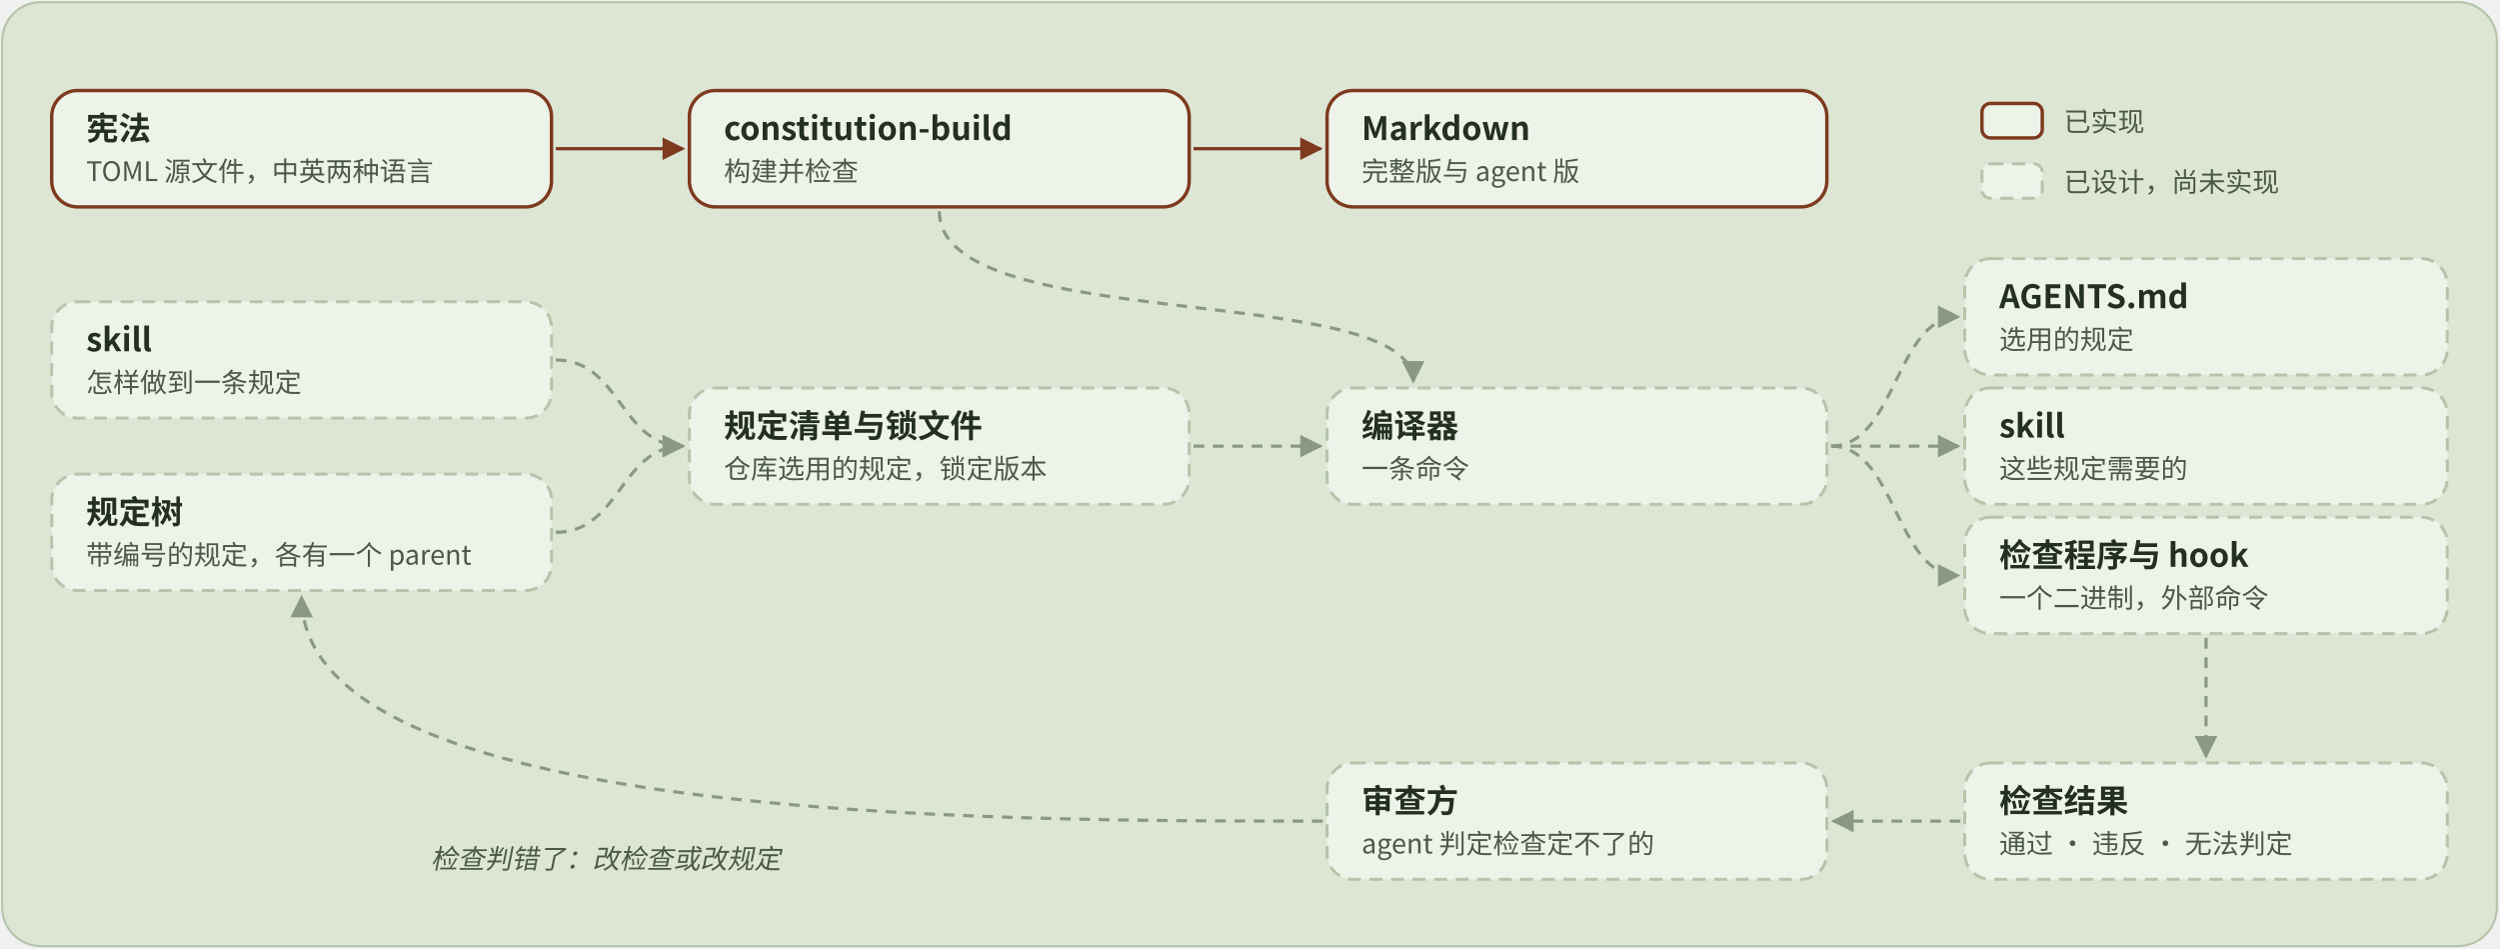
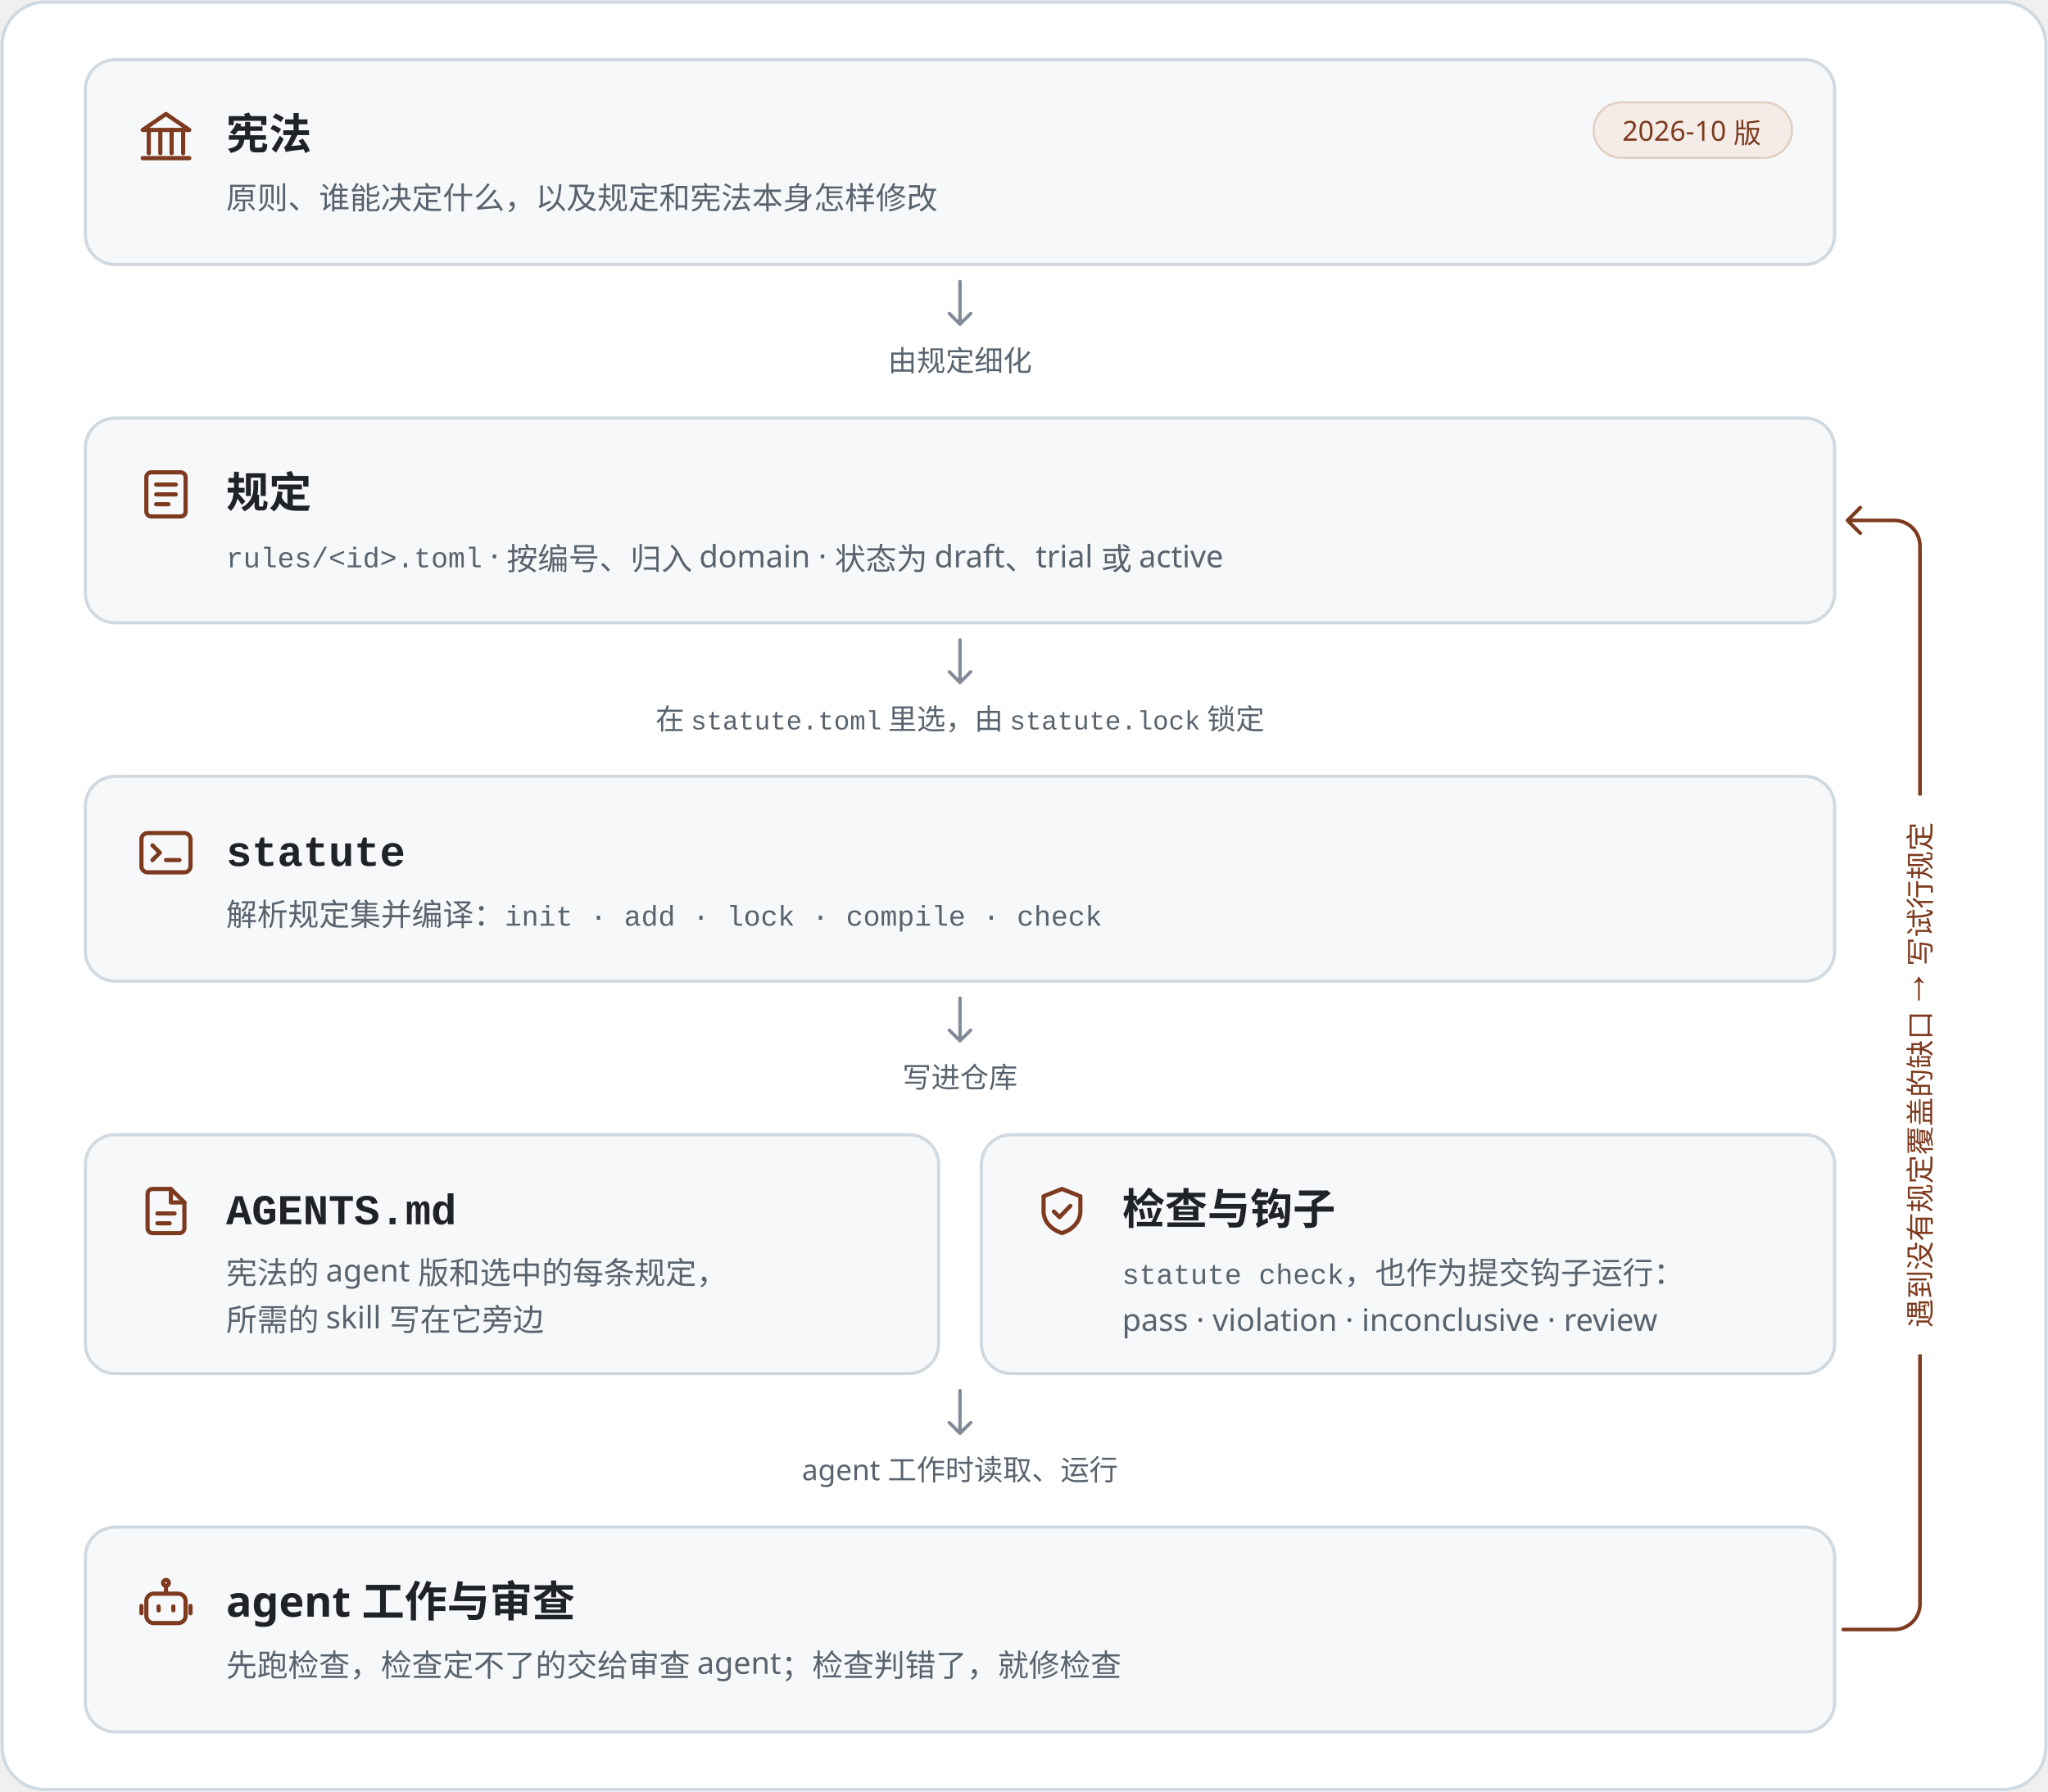
- <svg xmlns="http://www.w3.org/2000/svg" viewBox="0 0 1160 440" width="1160" height="440" role="img" aria-label="Agent 宪法的各部分怎样连起来：宪法目前已能构建成 Markdown；规定树、skill、每个仓库的规定清单、编译器、检查与审查回路已设计，尚未实现。">
-   <defs>
-     <marker id="a" viewBox="0 0 10 10" refX="9" refY="5" markerWidth="7" markerHeight="7" orient="auto-start-reverse">
-       <path d="M0 0 L10 5 L0 10 z" fill="#8a9a82" />
-     </marker>
-     <marker id="b" viewBox="0 0 10 10" refX="9" refY="5" markerWidth="7" markerHeight="7" orient="auto-start-reverse">
-       <path d="M0 0 L10 5 L0 10 z" fill="#7d3a1e" />
-     </marker>
-   </defs>
-   <g font-family="-apple-system, BlinkMacSystemFont, &quot;Segoe UI&quot;, &quot;PingFang SC&quot;, &quot;Hiragino Sans GB&quot;, &quot;Microsoft YaHei&quot;, &quot;Noto Sans CJK SC&quot;, Helvetica, Arial, sans-serif">
-     <rect x="1" y="1" width="1158" height="438" rx="18" fill="#dde6d5" stroke="#b5c4aa" />
-     <rect x="920" y="48" width="28" height="16" rx="4" fill="#eef3ea" stroke="#7d3a1e" stroke-width="1.6" />
-     <text x="958" y="61" font-size="12.5" fill="#4b5946">已实现</text>
-     <rect x="920" y="76" width="28" height="16" rx="4" fill="#eef3ea" stroke="#b5c4aa" stroke-width="1.4" stroke-dasharray="6 4" />
-     <text x="958" y="89" font-size="12.5" fill="#4b5946">已设计，尚未实现</text>
-     <path d="M258 69.0 C288.0 69.0 288.0 69.0 317 69.0" fill="none" stroke="#7d3a1e" stroke-width="1.5" marker-end="url(#b)" />
-     <path d="M554 69.0 C584.0 69.0 584.0 69.0 613 69.0" fill="none" stroke="#7d3a1e" stroke-width="1.5" marker-end="url(#b)" />
-     <path d="M436.0 98 C436.0 156 656 130 656 177" fill="none" stroke="#8a9a82" stroke-width="1.5" stroke-dasharray="5 4" marker-end="url(#a)" />
-     <path d="M258 167.0 C288.0 167.0 288.0 207.0 317 207.0" fill="none" stroke="#8a9a82" stroke-width="1.5" stroke-dasharray="5 4" marker-end="url(#a)" />
-     <path d="M258 247.0 C288.0 247.0 288.0 207.0 317 207.0" fill="none" stroke="#8a9a82" stroke-width="1.5" stroke-dasharray="5 4" marker-end="url(#a)" />
-     <path d="M554 207.0 C584.0 207.0 584.0 207.0 613 207.0" fill="none" stroke="#8a9a82" stroke-width="1.5" stroke-dasharray="5 4" marker-end="url(#a)" />
-     <path d="M850 207.0 C880.0 207.0 880.0 147.0 909 147.0" fill="none" stroke="#8a9a82" stroke-width="1.5" stroke-dasharray="5 4" marker-end="url(#a)" />
-     <path d="M850 207.0 C880.0 207.0 880.0 207.0 909 207.0" fill="none" stroke="#8a9a82" stroke-width="1.5" stroke-dasharray="5 4" marker-end="url(#a)" />
-     <path d="M850 207.0 C880.0 207.0 880.0 267.0 909 267.0" fill="none" stroke="#8a9a82" stroke-width="1.5" stroke-dasharray="5 4" marker-end="url(#a)" />
-     <path d="M1024.0 296 L1024.0 351" fill="none" stroke="#8a9a82" stroke-width="1.5" stroke-dasharray="5 4" marker-end="url(#a)" />
-     <path d="M910 381.0 L851 381.0" fill="none" stroke="#8a9a82" stroke-width="1.5" stroke-dasharray="5 4" marker-end="url(#a)" />
-     <path d="M614 381.0 C456 381.0 140.0 381.0 140.0 277" fill="none" stroke="#8a9a82" stroke-width="1.5" stroke-dasharray="5 4" marker-end="url(#a)" />
-     <text x="200.0" y="403.0" font-size="12.5" font-style="italic" fill="#4b5946">检查判错了：改检查或改规定</text>
-     <rect x="24" y="42" width="232" height="54" rx="12" fill="#eef3ea" stroke="#7d3a1e" stroke-width="1.6" />
-     <text x="40" y="65" font-size="15" font-weight="600" fill="#23301f">宪法</text>
-     <text x="40" y="84" font-size="12.5" fill="#4b5946">TOML 源文件，中英两种语言</text>
-     <rect x="320" y="42" width="232" height="54" rx="12" fill="#eef3ea" stroke="#7d3a1e" stroke-width="1.6" />
-     <text x="336" y="65" font-size="15" font-weight="600" fill="#23301f">constitution-build</text>
-     <text x="336" y="84" font-size="12.5" fill="#4b5946">构建并检查</text>
-     <rect x="616" y="42" width="232" height="54" rx="12" fill="#eef3ea" stroke="#7d3a1e" stroke-width="1.6" />
-     <text x="632" y="65" font-size="15" font-weight="600" fill="#23301f">Markdown</text>
-     <text x="632" y="84" font-size="12.5" fill="#4b5946">完整版与 agent 版</text>
-     <rect x="24" y="140" width="232" height="54" rx="12" fill="#eef3ea" stroke="#b5c4aa" stroke-width="1.4" stroke-dasharray="6 4" />
-     <text x="40" y="163" font-size="15" font-weight="600" fill="#23301f">skill</text>
-     <text x="40" y="182" font-size="12.5" fill="#4b5946">怎样做到一条规定</text>
-     <rect x="24" y="220" width="232" height="54" rx="12" fill="#eef3ea" stroke="#b5c4aa" stroke-width="1.4" stroke-dasharray="6 4" />
-     <text x="40" y="243" font-size="15" font-weight="600" fill="#23301f">规定树</text>
-     <text x="40" y="262" font-size="12.5" fill="#4b5946">带编号的规定，各有一个 parent</text>
-     <rect x="320" y="180" width="232" height="54" rx="12" fill="#eef3ea" stroke="#b5c4aa" stroke-width="1.4" stroke-dasharray="6 4" />
-     <text x="336" y="203" font-size="15" font-weight="600" fill="#23301f">规定清单与锁文件</text>
-     <text x="336" y="222" font-size="12.5" fill="#4b5946">仓库选用的规定，锁定版本</text>
-     <rect x="616" y="180" width="232" height="54" rx="12" fill="#eef3ea" stroke="#b5c4aa" stroke-width="1.4" stroke-dasharray="6 4" />
-     <text x="632" y="203" font-size="15" font-weight="600" fill="#23301f">编译器</text>
-     <text x="632" y="222" font-size="12.5" fill="#4b5946">一条命令</text>
-     <rect x="912" y="120" width="224" height="54" rx="12" fill="#eef3ea" stroke="#b5c4aa" stroke-width="1.4" stroke-dasharray="6 4" />
-     <text x="928" y="143" font-size="15" font-weight="600" fill="#23301f">AGENTS.md</text>
-     <text x="928" y="162" font-size="12.5" fill="#4b5946">选用的规定</text>
-     <rect x="912" y="180" width="224" height="54" rx="12" fill="#eef3ea" stroke="#b5c4aa" stroke-width="1.4" stroke-dasharray="6 4" />
-     <text x="928" y="203" font-size="15" font-weight="600" fill="#23301f">skill</text>
-     <text x="928" y="222" font-size="12.5" fill="#4b5946">这些规定需要的</text>
-     <rect x="912" y="240" width="224" height="54" rx="12" fill="#eef3ea" stroke="#b5c4aa" stroke-width="1.4" stroke-dasharray="6 4" />
-     <text x="928" y="263" font-size="15" font-weight="600" fill="#23301f">检查程序与 hook</text>
-     <text x="928" y="282" font-size="12.5" fill="#4b5946">一个二进制，外部命令</text>
-     <rect x="912" y="354" width="224" height="54" rx="12" fill="#eef3ea" stroke="#b5c4aa" stroke-width="1.4" stroke-dasharray="6 4" />
-     <text x="928" y="377" font-size="15" font-weight="600" fill="#23301f">检查结果</text>
-     <text x="928" y="396" font-size="12.5" fill="#4b5946">通过 · 违反 · 无法判定</text>
-     <rect x="616" y="354" width="232" height="54" rx="12" fill="#eef3ea" stroke="#b5c4aa" stroke-width="1.4" stroke-dasharray="6 4" />
-     <text x="632" y="377" font-size="15" font-weight="600" fill="#23301f">审查方</text>
-     <text x="632" y="396" font-size="12.5" fill="#4b5946">agent 判定检查定不了的</text>
+ <svg xmlns="http://www.w3.org/2000/svg" viewBox="0 0 960 840" width="960" height="840" role="img" aria-labelledby="t">
+   <g font-family="-apple-system, BlinkMacSystemFont, &quot;Segoe UI&quot;, &quot;Noto Sans&quot;, Helvetica, Arial, &quot;PingFang SC&quot;, &quot;Hiragino Sans GB&quot;, &quot;Microsoft YaHei&quot;, &quot;Noto Sans CJK SC&quot;, sans-serif">
+     <rect x="1" y="1" width="958" height="838" rx="20" fill="#ffffff" stroke="#d1d9e0" stroke-width="1.5" />
+     <rect x="40" y="28" width="820" height="96" rx="14" fill="#f6f8fa" stroke="#d1d9e0" stroke-width="1.5" />
+     <g transform="translate(64 50) scale(1.15)" fill="none" stroke="#7d3a1e" stroke-width="1.7" stroke-linecap="round" stroke-linejoin="round">
+       <path d="M2.5 9.5 12 3l9.5 6.5z" />
+       <path d="M5 9.5V19M9.7 9.5V19M14.3 9.5V19M19 9.5V19M2.5 21h19" />
+     </g>
+     <text x="106" y="70" font-size="20" font-weight="600" fill="#1f2328">宪法</text>
+     <rect x="747" y="48" width="93" height="26" rx="13" fill="#f5ece7" stroke="#e3cfc3" />
+     <text x="793" y="66" font-size="13" font-weight="500" text-anchor="middle" fill="#7d3a1e">2026-10 版</text>
+     <text x="106" y="98" font-size="14.5" fill="#59636e">原则、谁能决定什么，以及规定和宪法本身怎样修改</text>
+     <path d="M450 132v20M445 147l5 5 5-5" fill="none" stroke="#818b98" stroke-width="1.6" stroke-linecap="round" stroke-linejoin="round" />
+     <text x="450" y="174" font-size="13.5" text-anchor="middle" fill="#59636e">由规定细化</text>
+     <rect x="40" y="196" width="820" height="96" rx="14" fill="#f6f8fa" stroke="#d1d9e0" stroke-width="1.5" />
+     <g transform="translate(64 218) scale(1.15)" fill="none" stroke="#7d3a1e" stroke-width="1.7" stroke-linecap="round" stroke-linejoin="round">
+       <rect x="4" y="3" width="16" height="18" rx="2" />
+       <path d="M8 8h8M8 12h8M8 16h5" />
+     </g>
+     <text x="106" y="238" font-size="20" font-weight="600" fill="#1f2328">规定</text>
+     <text x="106" y="266" font-size="14.5" fill="#59636e">
+       <tspan font-family="ui-monospace, SFMono-Regular, &quot;SF Mono&quot;, Menlo, Consolas, &quot;Liberation Mono&quot;, monospace" font-size="0.92em">rules/&lt;id&gt;.toml</tspan> · 按编号、归入 domain · 状态为 draft、trial 或 active</text>
+     <path d="M450 300v20M445 315l5 5 5-5" fill="none" stroke="#818b98" stroke-width="1.6" stroke-linecap="round" stroke-linejoin="round" />
+     <text x="450" y="342" font-size="13.5" text-anchor="middle" fill="#59636e">在 <tspan font-family="ui-monospace, SFMono-Regular, &quot;SF Mono&quot;, Menlo, Consolas, &quot;Liberation Mono&quot;, monospace" font-size="0.92em">statute.toml</tspan> 里选，由 <tspan font-family="ui-monospace, SFMono-Regular, &quot;SF Mono&quot;, Menlo, Consolas, &quot;Liberation Mono&quot;, monospace" font-size="0.92em">statute.lock</tspan> 锁定</text>
+     <rect x="40" y="364" width="820" height="96" rx="14" fill="#f6f8fa" stroke="#d1d9e0" stroke-width="1.5" />
+     <g transform="translate(64 386) scale(1.15)" fill="none" stroke="#7d3a1e" stroke-width="1.7" stroke-linecap="round" stroke-linejoin="round">
+       <rect x="2" y="4" width="20" height="16" rx="2.5" />
+       <path d="m6.5 9 3 3-3 3M12 15h5.5" />
+     </g>
+     <text x="106" y="406" font-size="20" font-weight="600" fill="#1f2328">
+       <tspan font-family="ui-monospace, SFMono-Regular, &quot;SF Mono&quot;, Menlo, Consolas, &quot;Liberation Mono&quot;, monospace">statute</tspan>
+     </text>
+     <text x="106" y="434" font-size="14.5" fill="#59636e">解析规定集并编译：<tspan font-family="ui-monospace, SFMono-Regular, &quot;SF Mono&quot;, Menlo, Consolas, &quot;Liberation Mono&quot;, monospace" font-size="0.92em">init · add · lock · compile · check</tspan>
+     </text>
+     <path d="M450 468v20M445 483l5 5 5-5" fill="none" stroke="#818b98" stroke-width="1.6" stroke-linecap="round" stroke-linejoin="round" />
+     <text x="450" y="510" font-size="13.5" text-anchor="middle" fill="#59636e">写进仓库</text>
+     <rect x="40" y="532" width="400" height="112" rx="14" fill="#f6f8fa" stroke="#d1d9e0" stroke-width="1.5" />
+     <g transform="translate(64 554) scale(1.15)" fill="none" stroke="#7d3a1e" stroke-width="1.7" stroke-linecap="round" stroke-linejoin="round">
+       <path d="M14 3H6.5A2 2 0 0 0 4.5 5v14a2 2 0 0 0 2 2h11a2 2 0 0 0 2-2V8.5z" />
+       <path d="M14 3v5.5h5.5M8.5 13h7M8.5 17h5" />
+     </g>
+     <text x="106" y="574" font-size="20" font-weight="600" fill="#1f2328">
+       <tspan font-family="ui-monospace, SFMono-Regular, &quot;SF Mono&quot;, Menlo, Consolas, &quot;Liberation Mono&quot;, monospace">AGENTS.md</tspan>
+     </text>
+     <text x="106" y="602" font-size="14.5" fill="#59636e">宪法的 agent 版和选中的每条规定，</text>
+     <text x="106" y="624" font-size="14.5" fill="#59636e">所需的 skill 写在它旁边</text>
+     <rect x="460" y="532" width="400" height="112" rx="14" fill="#f6f8fa" stroke="#d1d9e0" stroke-width="1.5" />
+     <g transform="translate(484 554) scale(1.15)" fill="none" stroke="#7d3a1e" stroke-width="1.7" stroke-linecap="round" stroke-linejoin="round">
+       <path d="M12 3 19.5 6v6c0 4.4-3.2 7.6-7.5 9-4.3-1.4-7.5-4.6-7.5-9V6z" />
+       <path d="m8.7 12.2 2.3 2.3 4.4-4.6" />
+     </g>
+     <text x="526" y="574" font-size="20" font-weight="600" fill="#1f2328">检查与钩子</text>
+     <text x="526" y="602" font-size="14.5" fill="#59636e">
+       <tspan font-family="ui-monospace, SFMono-Regular, &quot;SF Mono&quot;, Menlo, Consolas, &quot;Liberation Mono&quot;, monospace" font-size="0.92em">statute check</tspan>，也作为提交钩子运行：</text>
+     <text x="526" y="624" font-size="14.5" fill="#59636e">pass · violation · inconclusive · review</text>
+     <path d="M450 652v20M445 667l5 5 5-5" fill="none" stroke="#818b98" stroke-width="1.6" stroke-linecap="round" stroke-linejoin="round" />
+     <text x="450" y="694" font-size="13.5" text-anchor="middle" fill="#59636e">agent 工作时读取、运行</text>
+     <rect x="40" y="716" width="820" height="96" rx="14" fill="#f6f8fa" stroke="#d1d9e0" stroke-width="1.5" />
+     <g transform="translate(64 738) scale(1.15)" fill="none" stroke="#7d3a1e" stroke-width="1.7" stroke-linecap="round" stroke-linejoin="round">
+       <rect x="4" y="8" width="16" height="12" rx="3" />
+       <path d="M12 8V4.8" />
+       <circle cx="12" cy="3.6" r="1.2" />
+       <path d="M9 13.2v1.6M15 13.2v1.6M2 13v3M22 13v3" />
+     </g>
+     <text x="106" y="758" font-size="20" font-weight="600" fill="#1f2328">agent 工作与审查</text>
+     <text x="106" y="786" font-size="14.5" fill="#59636e">先跑检查，检查定不了的交给审查 agent；检查判错了，就修检查</text>
+     <path d="M864 764H888a12 12 0 0 0 12-12V256a12 12 0 0 0-12-12H866M872 238l-6 6 6 6" fill="none" stroke="#7d3a1e" stroke-width="1.7" stroke-linecap="round" stroke-linejoin="round" />
+     <rect x="887" y="373" width="26" height="262" fill="#ffffff" />
+     <text transform="translate(905 504) rotate(-90)" font-size="13.5" text-anchor="middle" fill="#7d3a1e">遇到没有规定覆盖的缺口 → 写试行规定</text>
  </g>
</svg>
